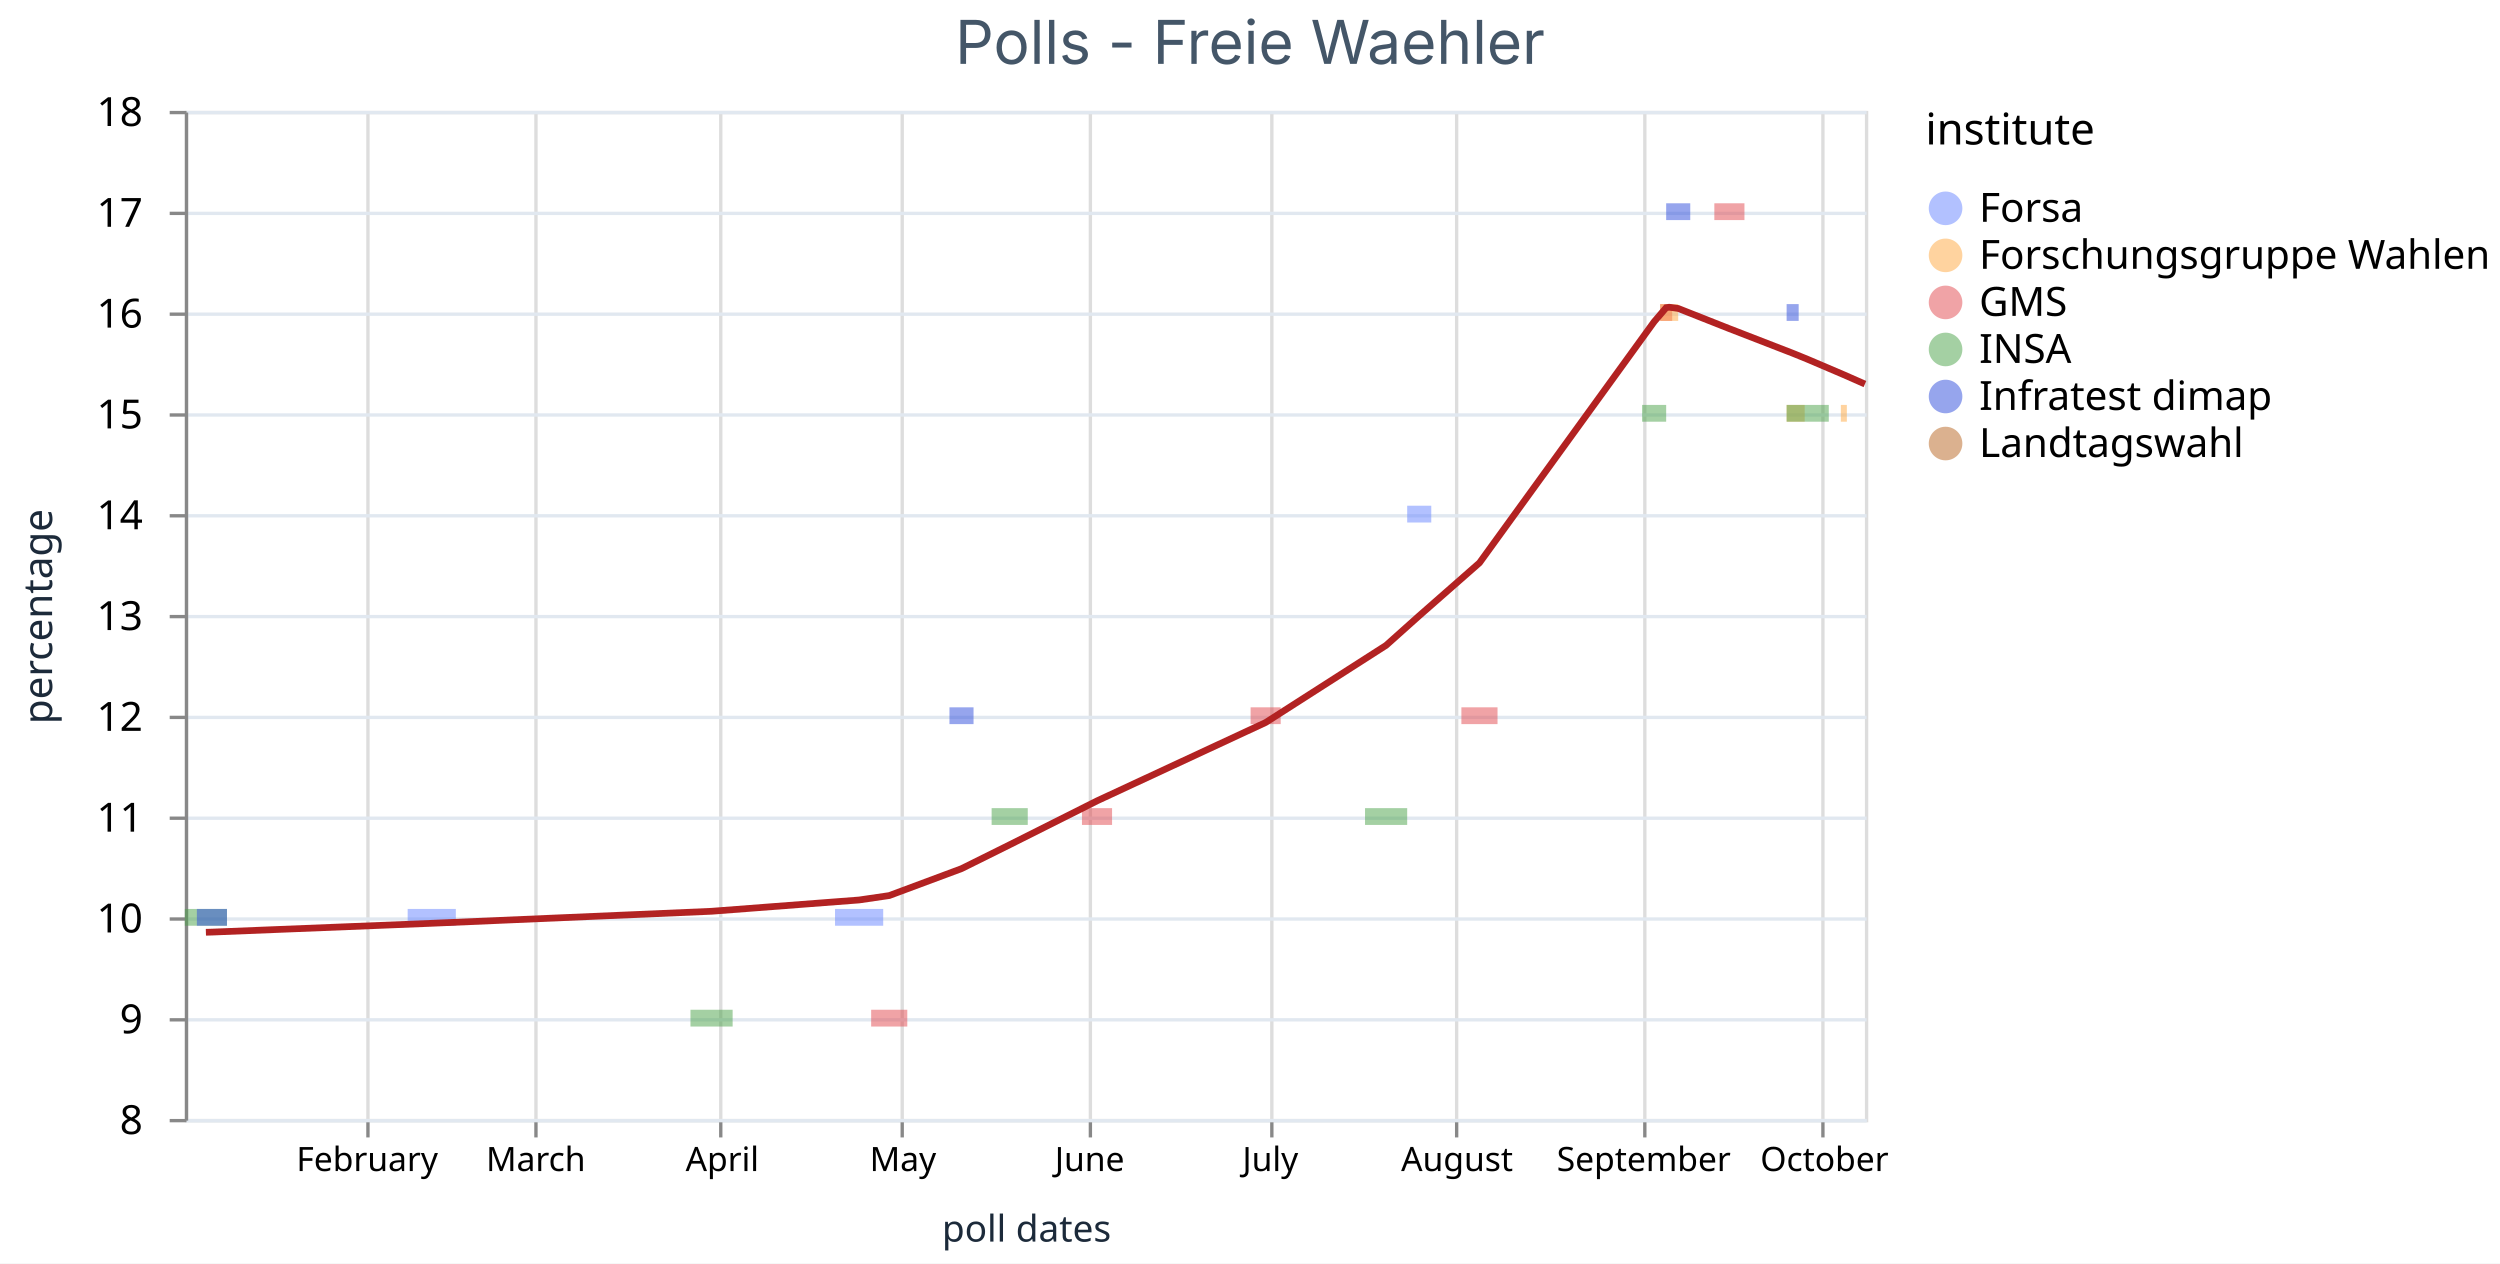
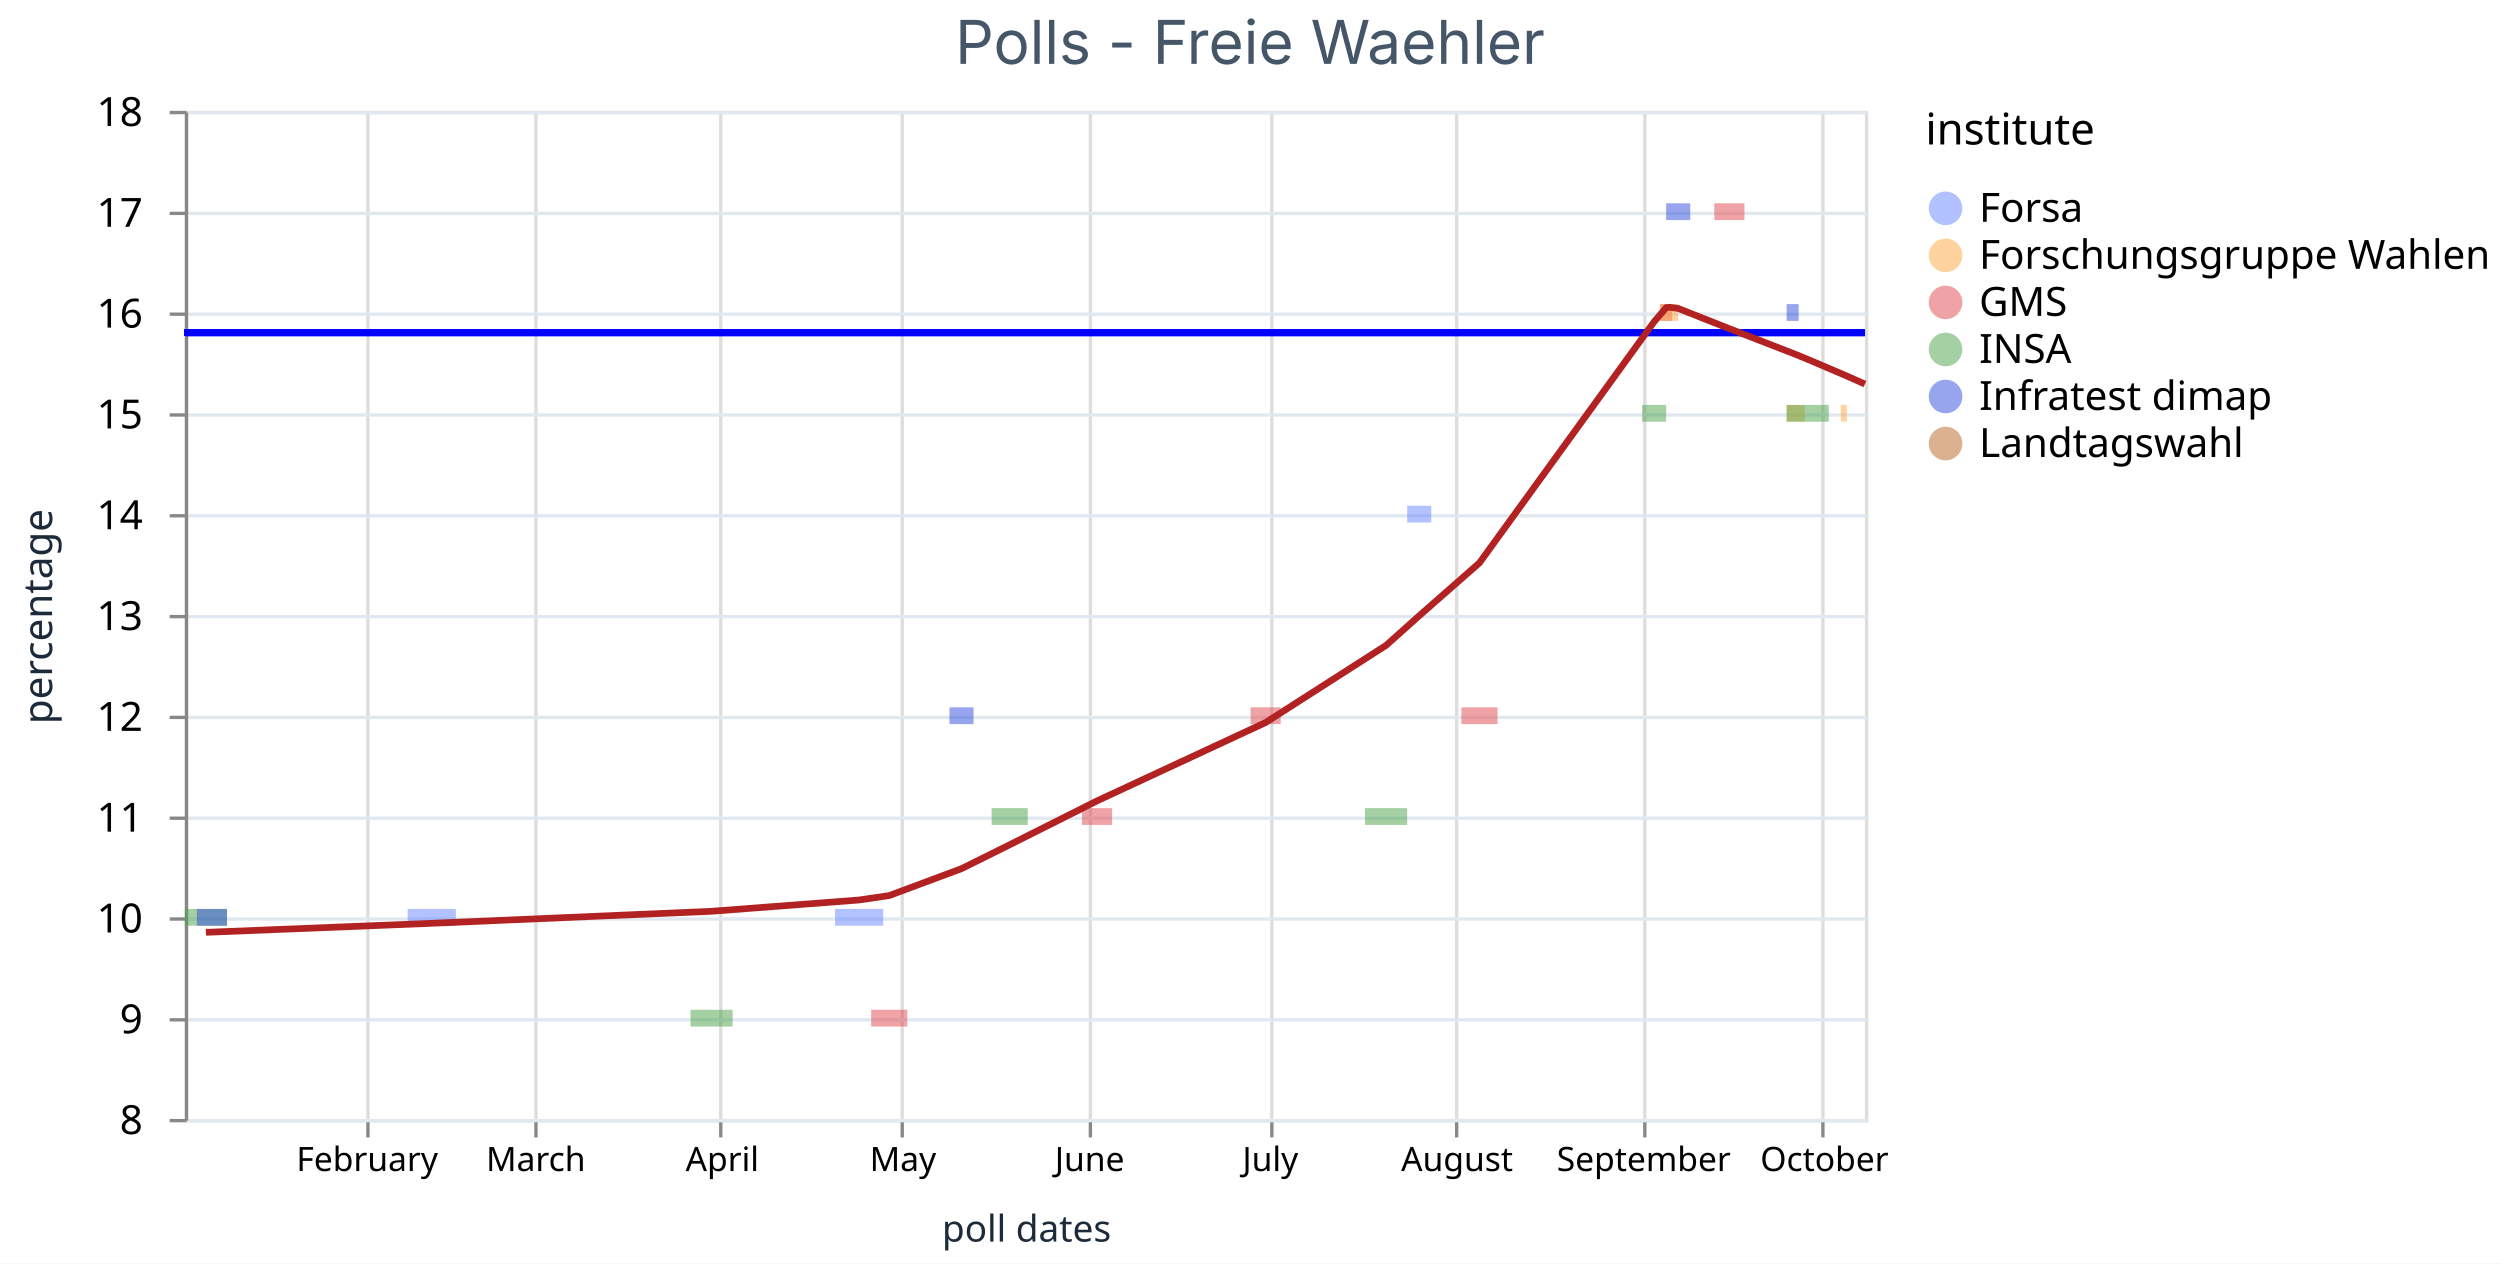
<svg xmlns="http://www.w3.org/2000/svg" version="1.1" class="marks" width="744" height="376" viewBox="0 0 744 376">
  <rect width="744" height="376" fill="#fff" />
  <g fill="none" stroke-miterlimit="10" transform="translate(55,33)">
    <g class="mark-group role-frame root" role="graphics-object" aria-roledescription="group mark container">
      <g transform="translate(0,0)">
        <path class="background" aria-hidden="true" d="M0.5,0.5h500v300h-500Z" stroke="#ddd" />
        <g>
          <g class="mark-group role-axis" aria-hidden="true">
            <g transform="translate(0.5,300.5)">
              <path class="background" aria-hidden="true" d="M0,0h0v0h0Z" pointer-events="none" />
              <g>
                <g class="mark-rule role-axis-grid" pointer-events="none">
                  <line transform="translate(54,-300)" x2="0" y2="300" stroke="#ddd" stroke-width="1" opacity="1" />
                  <line transform="translate(104,-300)" x2="0" y2="300" stroke="#ddd" stroke-width="1" opacity="1" />
                  <line transform="translate(159,-300)" x2="0" y2="300" stroke="#ddd" stroke-width="1" opacity="1" />
                  <line transform="translate(213,-300)" x2="0" y2="300" stroke="#ddd" stroke-width="1" opacity="1" />
                  <line transform="translate(269,-300)" x2="0" y2="300" stroke="#ddd" stroke-width="1" opacity="1" />
                  <line transform="translate(323,-300)" x2="0" y2="300" stroke="#ddd" stroke-width="1" opacity="1" />
                  <line transform="translate(378,-300)" x2="0" y2="300" stroke="#ddd" stroke-width="1" opacity="1" />
                  <line transform="translate(434,-300)" x2="0" y2="300" stroke="#ddd" stroke-width="1" opacity="1" />
                  <line transform="translate(487,-300)" x2="0" y2="300" stroke="#ddd" stroke-width="1" opacity="1" />
                </g>
              </g>
              <path class="foreground" aria-hidden="true" d="" pointer-events="none" display="none" />
            </g>
          </g>
          <g class="mark-group role-axis" aria-hidden="true">
            <g transform="translate(0.5,0.5)">
              <path class="background" aria-hidden="true" d="M0,0h0v0h0Z" pointer-events="none" />
              <g>
                <g class="mark-rule role-axis-grid" pointer-events="none">
                  <line transform="translate(0,300)" x2="500" y2="0" stroke="#e1e8f0" stroke-width="1" opacity="1" />
                  <line transform="translate(0,270)" x2="500" y2="0" stroke="#e1e8f0" stroke-width="1" opacity="1" />
                  <line transform="translate(0,240)" x2="500" y2="0" stroke="#e1e8f0" stroke-width="1" opacity="1" />
                  <line transform="translate(0,210)" x2="500" y2="0" stroke="#e1e8f0" stroke-width="1" opacity="1" />
                  <line transform="translate(0,180)" x2="500" y2="0" stroke="#e1e8f0" stroke-width="1" opacity="1" />
                  <line transform="translate(0,150)" x2="500" y2="0" stroke="#e1e8f0" stroke-width="1" opacity="1" />
                  <line transform="translate(0,120)" x2="500" y2="0" stroke="#e1e8f0" stroke-width="1" opacity="1" />
                  <line transform="translate(0,90)" x2="500" y2="0" stroke="#e1e8f0" stroke-width="1" opacity="1" />
                  <line transform="translate(0,60)" x2="500" y2="0" stroke="#e1e8f0" stroke-width="1" opacity="1" />
                  <line transform="translate(0,30)" x2="500" y2="0" stroke="#e1e8f0" stroke-width="1" opacity="1" />
                  <line transform="translate(0,0)" x2="500" y2="0" stroke="#e1e8f0" stroke-width="1" opacity="1" />
                </g>
              </g>
              <path class="foreground" aria-hidden="true" d="" pointer-events="none" display="none" />
            </g>
          </g>
-           <g class="mark-group role-axis" role="graphics-symbol" aria-roledescription="axis" aria-label="X-axis titled 'poll dates' for a time scale with values from Monday, 02 January 2023, 12:00:01 AM to Sunday, 08 October 2023, 12:00:01 AM">
+           <g class="mark-group role-axis" role="graphics-symbol" aria-roledescription="axis" aria-label="X-axis titled 'poll dates' for a time scale with values from Monday, 02 January 2023, 12:00:00 AM to Sunday, 08 October 2023, 12:00:00 AM">
            <g transform="translate(0.5,300.5)">
              <path class="background" aria-hidden="true" d="M0,0h0v0h0Z" pointer-events="none" />
              <g>
                <g class="mark-rule role-axis-tick" pointer-events="none">
                  <line transform="translate(54,0)" x2="0" y2="5" stroke="#888" stroke-width="1" opacity="1" />
                  <line transform="translate(104,0)" x2="0" y2="5" stroke="#888" stroke-width="1" opacity="1" />
                  <line transform="translate(159,0)" x2="0" y2="5" stroke="#888" stroke-width="1" opacity="1" />
                  <line transform="translate(213,0)" x2="0" y2="5" stroke="#888" stroke-width="1" opacity="1" />
                  <line transform="translate(269,0)" x2="0" y2="5" stroke="#888" stroke-width="1" opacity="1" />
                  <line transform="translate(323,0)" x2="0" y2="5" stroke="#888" stroke-width="1" opacity="1" />
                  <line transform="translate(378,0)" x2="0" y2="5" stroke="#888" stroke-width="1" opacity="1" />
                  <line transform="translate(434,0)" x2="0" y2="5" stroke="#888" stroke-width="1" opacity="1" />
                  <line transform="translate(487,0)" x2="0" y2="5" stroke="#888" stroke-width="1" opacity="1" />
                </g>
                <g class="mark-text role-axis-label" pointer-events="none">
-                   <text text-anchor="middle" transform="translate(53.77145,15)" font-family="sans-serif" font-size="10px" fill="#000" opacity="1">February</text>
+                   <text text-anchor="middle" transform="translate(53.77147,15)" font-family="sans-serif" font-size="10px" fill="#000" opacity="1">February</text>
                  <text text-anchor="middle" transform="translate(103.9582,15)" font-family="sans-serif" font-size="10px" fill="#000" opacity="1">March</text>
                  <text text-anchor="middle" transform="translate(159.4473,15)" font-family="sans-serif" font-size="10px" fill="#000" opacity="1">April</text>
                  <text text-anchor="middle" transform="translate(213.2188,15)" font-family="sans-serif" font-size="10px" fill="#000" opacity="1">May</text>
                  <text text-anchor="middle" transform="translate(268.7827,15)" font-family="sans-serif" font-size="10px" fill="#000" opacity="1">June</text>
                  <text text-anchor="middle" transform="translate(322.5541,15)" font-family="sans-serif" font-size="10px" fill="#000" opacity="1">July</text>
                  <text text-anchor="middle" transform="translate(378.118,15)" font-family="sans-serif" font-size="10px" fill="#000" opacity="1">August</text>
-                   <text text-anchor="middle" transform="translate(433.6818,15)" font-family="sans-serif" font-size="10px" fill="#000" opacity="1">September</text>
+                   <text text-anchor="middle" transform="translate(433.6819,15)" font-family="sans-serif" font-size="10px" fill="#000" opacity="1">September</text>
                  <text text-anchor="middle" transform="translate(487.4533,15)" font-family="sans-serif" font-size="10px" fill="#000" opacity="1">October</text>
                </g>
                <g class="mark-rule role-axis-domain" pointer-events="none">
                  <line transform="translate(0,0)" x2="500" y2="0" stroke="#e1e8f0" stroke-width="1" opacity="1" />
                </g>
                <g class="mark-text role-axis-title" pointer-events="none">
                  <text text-anchor="middle" transform="translate(250,36)" font-family="sans-serif" font-size="11px" font-weight="400" fill="#1c2a3a" opacity="1">poll dates</text>
                </g>
              </g>
              <path class="foreground" aria-hidden="true" d="" pointer-events="none" display="none" />
            </g>
          </g>
          <g class="mark-group role-axis" role="graphics-symbol" aria-roledescription="axis" aria-label="Y-axis titled 'percentage' for a linear scale with values from 8 to 18">
            <g transform="translate(0.5,0.5)">
              <path class="background" aria-hidden="true" d="M0,0h0v0h0Z" pointer-events="none" />
              <g>
                <g class="mark-rule role-axis-tick" pointer-events="none">
                  <line transform="translate(0,300)" x2="-5" y2="0" stroke="#888" stroke-width="1" opacity="1" />
                  <line transform="translate(0,270)" x2="-5" y2="0" stroke="#888" stroke-width="1" opacity="1" />
                  <line transform="translate(0,240)" x2="-5" y2="0" stroke="#888" stroke-width="1" opacity="1" />
                  <line transform="translate(0,210)" x2="-5" y2="0" stroke="#888" stroke-width="1" opacity="1" />
                  <line transform="translate(0,180)" x2="-5" y2="0" stroke="#888" stroke-width="1" opacity="1" />
                  <line transform="translate(0,150)" x2="-5" y2="0" stroke="#888" stroke-width="1" opacity="1" />
                  <line transform="translate(0,120)" x2="-5" y2="0" stroke="#888" stroke-width="1" opacity="1" />
                  <line transform="translate(0,90)" x2="-5" y2="0" stroke="#888" stroke-width="1" opacity="1" />
                  <line transform="translate(0,60)" x2="-5" y2="0" stroke="#888" stroke-width="1" opacity="1" />
                  <line transform="translate(0,30)" x2="-5" y2="0" stroke="#888" stroke-width="1" opacity="1" />
                  <line transform="translate(0,0)" x2="-5" y2="0" stroke="#888" stroke-width="1" opacity="1" />
                </g>
                <g class="mark-text role-axis-label" pointer-events="none">
                  <text text-anchor="end" transform="translate(-13,304)" font-family="sans-serif" font-size="12px" fill="#000" opacity="1">8</text>
                  <text text-anchor="end" transform="translate(-13,274)" font-family="sans-serif" font-size="12px" fill="#000" opacity="1">9</text>
                  <text text-anchor="end" transform="translate(-13,244)" font-family="sans-serif" font-size="12px" fill="#000" opacity="1">10</text>
                  <text text-anchor="end" transform="translate(-13,214)" font-family="sans-serif" font-size="12px" fill="#000" opacity="1">11</text>
                  <text text-anchor="end" transform="translate(-13,184)" font-family="sans-serif" font-size="12px" fill="#000" opacity="1">12</text>
                  <text text-anchor="end" transform="translate(-13,154)" font-family="sans-serif" font-size="12px" fill="#000" opacity="1">13</text>
                  <text text-anchor="end" transform="translate(-13,124)" font-family="sans-serif" font-size="12px" fill="#000" opacity="1">14</text>
                  <text text-anchor="end" transform="translate(-13,94)" font-family="sans-serif" font-size="12px" fill="#000" opacity="1">15</text>
                  <text text-anchor="end" transform="translate(-13,64)" font-family="sans-serif" font-size="12px" fill="#000" opacity="1">16</text>
                  <text text-anchor="end" transform="translate(-13,34)" font-family="sans-serif" font-size="12px" fill="#000" opacity="1">17</text>
                  <text text-anchor="end" transform="translate(-13,4)" font-family="sans-serif" font-size="12px" fill="#000" opacity="1">18</text>
                </g>
                <g class="mark-rule role-axis-domain" pointer-events="none">
                  <line transform="translate(0,300)" x2="0" y2="-300" stroke="#888" stroke-width="1" opacity="1" />
                </g>
                <g class="mark-text role-axis-title" pointer-events="none">
                  <text text-anchor="middle" transform="translate(-37,150) rotate(-90) translate(0,-3)" font-family="sans-serif" font-size="12px" font-weight="400" fill="#1c2a3a" opacity="1">percentage</text>
                </g>
              </g>
              <path class="foreground" aria-hidden="true" d="" pointer-events="none" display="none" />
            </g>
          </g>
          <g class="mark-rect role-mark layer_0_marks" role="graphics-object" aria-roledescription="rect mark container">
            <path aria-label="poll dates: Jan 02, 2023; percentage: 10; end_date: Jan 09, 2023; institute: INSA" role="graphics-symbol" aria-roledescription="bar" d="M0,237.5h12.547v5h-12.547Z" fill="#4aa148" opacity="0.5" />
            <path aria-label="poll dates: Jan 04, 2023; percentage: 10; end_date: Jan 09, 2023; institute: Infratest dimap" role="graphics-symbol" aria-roledescription="bar" d="M3.585,237.5h8.962v5h-8.962Z" fill="#2d4cdb" opacity="0.5" />
            <path aria-label="poll dates: Feb 08, 2023; percentage: 10; end_date: Feb 16, 2023; institute: Forsa" role="graphics-symbol" aria-roledescription="bar" d="M66.318,237.5h14.339v5h-14.339Z" fill="#6583ff" opacity="0.5" />
            <path aria-label="poll dates: Mar 27, 2023; percentage: 9; end_date: Apr 03, 2023; institute: INSA" role="graphics-symbol" aria-roledescription="bar" d="M150.485,267.5h12.547v5h-12.547Z" fill="#4aa148" opacity="0.5" />
            <path aria-label="poll dates: Apr 20, 2023; percentage: 10; end_date: Apr 28, 2023; institute: Forsa" role="graphics-symbol" aria-roledescription="bar" d="M193.503,237.5h14.339v5h-14.339Z" fill="#6583ff" opacity="0.5" />
            <path aria-label="poll dates: Apr 26, 2023; percentage: 9; end_date: May 02, 2023; institute: GMS" role="graphics-symbol" aria-roledescription="bar" d="M204.257,267.5h10.754v5h-10.754Z" fill="#e2474d" opacity="0.5" />
            <path aria-label="poll dates: May 09, 2023; percentage: 12; end_date: May 13, 2023; institute: Infratest dimap" role="graphics-symbol" aria-roledescription="bar" d="M227.558,177.5h7.17v5h-7.17Z" fill="#2d4cdb" opacity="0.5" />
            <path aria-label="poll dates: May 16, 2023; percentage: 11; end_date: May 22, 2023; institute: INSA" role="graphics-symbol" aria-roledescription="bar" d="M240.105,207.5h10.754v5h-10.754Z" fill="#4aa148" opacity="0.5" />
            <path aria-label="poll dates: May 31, 2023; percentage: 11; end_date: Jun 05, 2023; institute: GMS" role="graphics-symbol" aria-roledescription="bar" d="M266.99,207.5h8.962v5h-8.962Z" fill="#e2474d" opacity="0.5" />
            <path aria-label="poll dates: Jun 28, 2023; percentage: 12; end_date: Jul 03, 2023; institute: GMS" role="graphics-symbol" aria-roledescription="bar" d="M317.177,177.5h8.962v5h-8.962Z" fill="#e2474d" opacity="0.5" />
            <path aria-label="poll dates: Jul 17, 2023; percentage: 11; end_date: Jul 24, 2023; institute: INSA" role="graphics-symbol" aria-roledescription="bar" d="M351.232,207.5h12.547v5h-12.547Z" fill="#4aa148" opacity="0.5" />
            <path aria-label="poll dates: Jul 24, 2023; percentage: 14; end_date: Jul 28, 2023; institute: Forsa" role="graphics-symbol" aria-roledescription="bar" d="M363.779,117.5h7.17v5h-7.17Z" fill="#6583ff" opacity="0.5" />
            <path aria-label="poll dates: Aug 02, 2023; percentage: 12; end_date: Aug 08, 2023; institute: GMS" role="graphics-symbol" aria-roledescription="bar" d="M379.91,177.5h10.754v5h-10.754Z" fill="#e2474d" opacity="0.5" />
            <path aria-label="poll dates: Sep 01, 2023; percentage: 15; end_date: Sep 05, 2023; institute: INSA" role="graphics-symbol" aria-roledescription="bar" d="M433.682,87.5h7.17v5h-7.17Z" fill="#4aa148" opacity="0.5" />
            <path aria-label="poll dates: Sep 04, 2023; percentage: 16; end_date: Sep 06, 2023; institute: GMS" role="graphics-symbol" aria-roledescription="bar" d="M439.059,57.5h3.585v5h-3.585Z" fill="#e2474d" opacity="0.5" />
            <path aria-label="poll dates: Sep 04, 2023; percentage: 16; end_date: Sep 07, 2023; institute: Forschungsgruppe Wahlen" role="graphics-symbol" aria-roledescription="bar" d="M439.059,57.5h5.377v5h-5.377Z" fill="#ffa83f" opacity="0.5" />
            <path aria-label="poll dates: Sep 05, 2023; percentage: 17; end_date: Sep 09, 2023; institute: Infratest dimap" role="graphics-symbol" aria-roledescription="bar" d="M440.851,27.5h7.17v5h-7.17Z" fill="#2d4cdb" opacity="0.5" />
            <path aria-label="poll dates: Sep 13, 2023; percentage: 17; end_date: Sep 18, 2023; institute: GMS" role="graphics-symbol" aria-roledescription="bar" d="M455.19,27.5h8.962v5h-8.962Z" fill="#e2474d" opacity="0.5" />
            <path aria-label="poll dates: Sep 25, 2023; percentage: 16; end_date: Sep 27, 2023; institute: Infratest dimap" role="graphics-symbol" aria-roledescription="bar" d="M476.699,57.5h3.585v5h-3.585Z" fill="#2d4cdb" opacity="0.5" />
            <path aria-label="poll dates: Sep 25, 2023; percentage: 15; end_date: Sep 28, 2023; institute: Forschungsgruppe Wahlen" role="graphics-symbol" aria-roledescription="bar" d="M476.699,87.5h5.377v5h-5.377Z" fill="#ffa83f" opacity="0.5" />
            <path aria-label="poll dates: Sep 25, 2023; percentage: 15; end_date: Oct 02, 2023; institute: INSA" role="graphics-symbol" aria-roledescription="bar" d="M476.699,87.5h12.547v5h-12.547Z" fill="#4aa148" opacity="0.5" />
            <path aria-label="poll dates: Oct 04, 2023; percentage: 15; end_date: Oct 05, 2023; institute: Forschungsgruppe Wahlen" role="graphics-symbol" aria-roledescription="bar" d="M492.83,87.5h1.792v5h-1.792Z" fill="#ffa83f" opacity="0.5" />
            <path aria-label="poll dates: Oct 08, 2023; percentage: 15.8; end_date: Oct 08, 2023; institute: Landtagswahl" role="graphics-symbol" aria-roledescription="bar" d="M500,63.5h0v5h0Z" fill="#b7641f" opacity="0.5" />
          </g>
          <g class="mark-rect role-mark layer_1_marks" role="graphics-object" aria-roledescription="rect mark container">
            <path aria-label="poll dates: Jan 05, 2023; percentage: 10; end_date: Jan 09, 2023; institute: INSA" role="graphics-symbol" aria-roledescription="bar" d="M6.273,237.5h6.273v5h-6.273Z" fill="#4aa148" opacity="0" />
            <path aria-label="poll dates: Jan 06, 2023; percentage: 10; end_date: Jan 09, 2023; institute: Infratest dimap" role="graphics-symbol" aria-roledescription="bar" d="M8.066,237.5h4.481v5h-4.481Z" fill="#2d4cdb" opacity="0" />
            <path aria-label="poll dates: Feb 12, 2023; percentage: 10; end_date: Feb 16, 2023; institute: Forsa" role="graphics-symbol" aria-roledescription="bar" d="M73.488,237.5h7.17v5h-7.17Z" fill="#6583ff" opacity="0" />
            <path aria-label="poll dates: Mar 30, 2023; percentage: 9; end_date: Apr 03, 2023; institute: INSA" role="graphics-symbol" aria-roledescription="bar" d="M156.759,267.5h6.273v5h-6.273Z" fill="#4aa148" opacity="0" />
            <path aria-label="poll dates: Apr 24, 2023; percentage: 10; end_date: Apr 28, 2023; institute: Forsa" role="graphics-symbol" aria-roledescription="bar" d="M200.672,237.5h7.17v5h-7.17Z" fill="#6583ff" opacity="0" />
            <path aria-label="poll dates: Apr 29, 2023; percentage: 9; end_date: May 02, 2023; institute: GMS" role="graphics-symbol" aria-roledescription="bar" d="M209.634,267.5h5.377v5h-5.377Z" fill="#e2474d" opacity="0" />
            <path aria-label="poll dates: May 11, 2023; percentage: 12; end_date: May 13, 2023; institute: Infratest dimap" role="graphics-symbol" aria-roledescription="bar" d="M231.143,177.5h3.585v5h-3.585Z" fill="#2d4cdb" opacity="0" />
            <path aria-label="poll dates: May 19, 2023; percentage: 11; end_date: May 22, 2023; institute: INSA" role="graphics-symbol" aria-roledescription="bar" d="M245.482,207.5h5.377v5h-5.377Z" fill="#4aa148" opacity="0" />
            <path aria-label="poll dates: Jun 02, 2023; percentage: 11; end_date: Jun 05, 2023; institute: GMS" role="graphics-symbol" aria-roledescription="bar" d="M271.471,207.5h4.481v5h-4.481Z" fill="#e2474d" opacity="0" />
            <path aria-label="poll dates: Jun 30, 2023; percentage: 12; end_date: Jul 03, 2023; institute: GMS" role="graphics-symbol" aria-roledescription="bar" d="M321.658,177.5h4.481v5h-4.481Z" fill="#e2474d" opacity="0" />
            <path aria-label="poll dates: Jul 20, 2023; percentage: 11; end_date: Jul 24, 2023; institute: INSA" role="graphics-symbol" aria-roledescription="bar" d="M357.506,207.5h6.273v5h-6.273Z" fill="#4aa148" opacity="0" />
            <path aria-label="poll dates: Jul 26, 2023; percentage: 14; end_date: Jul 28, 2023; institute: Forsa" role="graphics-symbol" aria-roledescription="bar" d="M367.364,117.5h3.585v5h-3.585Z" fill="#6583ff" opacity="0" />
            <path aria-label="poll dates: Aug 05, 2023; percentage: 12; end_date: Aug 08, 2023; institute: GMS" role="graphics-symbol" aria-roledescription="bar" d="M385.288,177.5h5.377v5h-5.377Z" fill="#e2474d" opacity="0" />
            <path aria-label="poll dates: Sep 03, 2023; percentage: 15; end_date: Sep 05, 2023; institute: INSA" role="graphics-symbol" aria-roledescription="bar" d="M437.267,87.5h3.585v5h-3.585Z" fill="#4aa148" opacity="0" />
            <path aria-label="poll dates: Sep 05, 2023; percentage: 16; end_date: Sep 06, 2023; institute: GMS" role="graphics-symbol" aria-roledescription="bar" d="M440.851,57.5h1.792v5h-1.792Z" fill="#e2474d" opacity="0" />
            <path aria-label="poll dates: Sep 05, 2023; percentage: 16; end_date: Sep 07, 2023; institute: Forschungsgruppe Wahlen" role="graphics-symbol" aria-roledescription="bar" d="M441.748,57.5h2.689v5h-2.689Z" fill="#ffa83f" opacity="0" />
            <path aria-label="poll dates: Sep 07, 2023; percentage: 17; end_date: Sep 09, 2023; institute: Infratest dimap" role="graphics-symbol" aria-roledescription="bar" d="M444.436,27.5h3.585v5h-3.585Z" fill="#2d4cdb" opacity="0" />
            <path aria-label="poll dates: Sep 15, 2023; percentage: 17; end_date: Sep 18, 2023; institute: GMS" role="graphics-symbol" aria-roledescription="bar" d="M459.671,27.5h4.481v5h-4.481Z" fill="#e2474d" opacity="0" />
            <path aria-label="poll dates: Sep 26, 2023; percentage: 16; end_date: Sep 27, 2023; institute: Infratest dimap" role="graphics-symbol" aria-roledescription="bar" d="M478.491,57.5h1.792v5h-1.792Z" fill="#2d4cdb" opacity="0" />
            <path aria-label="poll dates: Sep 26, 2023; percentage: 15; end_date: Sep 28, 2023; institute: Forschungsgruppe Wahlen" role="graphics-symbol" aria-roledescription="bar" d="M479.388,87.5h2.689v5h-2.689Z" fill="#ffa83f" opacity="0" />
            <path aria-label="poll dates: Sep 28, 2023; percentage: 15; end_date: Oct 02, 2023; institute: INSA" role="graphics-symbol" aria-roledescription="bar" d="M482.972,87.5h6.273v5h-6.273Z" fill="#4aa148" opacity="0" />
            <path aria-label="poll dates: Oct 04, 2023; percentage: 15; end_date: Oct 05, 2023; institute: Forschungsgruppe Wahlen" role="graphics-symbol" aria-roledescription="bar" d="M493.727,87.5h0.896v5h-0.896Z" fill="#ffa83f" opacity="0" />
            <path aria-label="poll dates: Oct 08, 2023; percentage: 15.8; end_date: Oct 08, 2023; institute: Landtagswahl" role="graphics-symbol" aria-roledescription="bar" d="M500,63.5h0v5h0Z" fill="#b7641f" opacity="0" />
          </g>
-           <g class="mark-line role-mark layer_2_marks" role="graphics-object" aria-roledescription="line mark container">
+           <g class="mark-rule role-mark layer_2_marks" role="graphics-symbol" aria-roledescription="rule mark container">
+             <line transform="translate(500,66)" x2="-500" y2="0" stroke="blue" stroke-width="2" />
+             <line transform="translate(500,66)" x2="-500" y2="0" stroke="blue" stroke-width="2" />
+             <line transform="translate(500,66)" x2="-500" y2="0" stroke="blue" stroke-width="2" />
+             <line transform="translate(500,66)" x2="-500" y2="0" stroke="blue" stroke-width="2" />
+             <line transform="translate(500,66)" x2="-500" y2="0" stroke="blue" stroke-width="2" />
+             <line transform="translate(500,66)" x2="-500" y2="0" stroke="blue" stroke-width="2" />
+             <line transform="translate(500,66)" x2="-500" y2="0" stroke="blue" stroke-width="2" />
+             <line transform="translate(500,66)" x2="-500" y2="0" stroke="blue" stroke-width="2" />
+             <line transform="translate(500,66)" x2="-500" y2="0" stroke="blue" stroke-width="2" />
+             <line transform="translate(500,66)" x2="-500" y2="0" stroke="blue" stroke-width="2" />
+             <line transform="translate(500,66)" x2="-500" y2="0" stroke="blue" stroke-width="2" />
+             <line transform="translate(500,66)" x2="-500" y2="0" stroke="blue" stroke-width="2" />
+             <line transform="translate(500,66)" x2="-500" y2="0" stroke="blue" stroke-width="2" />
+             <line transform="translate(500,66)" x2="-500" y2="0" stroke="blue" stroke-width="2" />
+             <line transform="translate(500,66)" x2="-500" y2="0" stroke="blue" stroke-width="2" />
+             <line transform="translate(500,66)" x2="-500" y2="0" stroke="blue" stroke-width="2" />
+             <line transform="translate(500,66)" x2="-500" y2="0" stroke="blue" stroke-width="2" />
+             <line transform="translate(500,66)" x2="-500" y2="0" stroke="blue" stroke-width="2" />
+             <line transform="translate(500,66)" x2="-500" y2="0" stroke="blue" stroke-width="2" />
+             <line transform="translate(500,66)" x2="-500" y2="0" stroke="blue" stroke-width="2" />
+             <line transform="translate(500,66)" x2="-500" y2="0" stroke="blue" stroke-width="2" />
+             <line transform="translate(500,66)" x2="-500" y2="0" stroke="blue" stroke-width="2" />
+             <line transform="translate(500,66)" x2="-500" y2="0" stroke="blue" stroke-width="2" />
+           </g>
+           <g class="mark-line role-mark layer_3_marks" role="graphics-object" aria-roledescription="line mark container">
            <path aria-label="poll dates: Jan 05, 2023; percentage: 9.85184339629" role="graphics-symbol" aria-roledescription="line mark" d="M6.273,244.445L8.066,244.395L73.488,241.772L156.759,238.195L200.672,234.834L209.634,233.522L231.143,225.511L245.482,218.397L271.471,205.342L321.658,182.013L357.506,159.053L367.364,150.239L385.288,134.506L437.267,62.753L440.851,58.567L441.748,58.432L444.436,58.797L459.671,64.819L478.491,72.113L479.388,72.474L482.972,73.938L493.727,78.526L500,81.296" stroke="firebrick" stroke-width="2" />
          </g>
          <g class="mark-group role-legend" role="graphics-symbol" aria-roledescription="legend" aria-label="Symbol legend titled 'institute' for fill color with 6 values: Forsa, Forschungsgruppe Wahlen, GMS, INSA, Infratest dimap, Landtagswahl">
            <g transform="translate(518,0)">
              <path class="background" aria-hidden="true" d="M0,0h166v105h-166Z" pointer-events="none" />
              <g>
                <g class="mark-group role-legend-entry">
                  <g transform="translate(0,23)">
                    <path class="background" aria-hidden="true" d="M0,0h0v0h0Z" pointer-events="none" />
                    <g>
                      <g class="mark-group role-scope" role="graphics-object" aria-roledescription="group mark container">
                        <g transform="translate(0,0)">
                          <path class="background" aria-hidden="true" d="M0,0h166v12h-166Z" pointer-events="none" opacity="1" />
                          <g>
                            <g class="mark-symbol role-legend-symbol" pointer-events="none">
                              <path transform="translate(6,6)" d="M5,0A5,5,0,1,1,-5,0A5,5,0,1,1,5,0" fill="#6583ff" stroke-width="1.5" opacity="0.5" />
                            </g>
                            <g class="mark-text role-legend-label" pointer-events="none">
                              <text text-anchor="start" transform="translate(16,10)" font-family="sans-serif" font-size="12px" fill="#000" opacity="1">Forsa</text>
                            </g>
                          </g>
                          <path class="foreground" aria-hidden="true" d="" pointer-events="none" display="none" />
                        </g>
                        <g transform="translate(0,14)">
                          <path class="background" aria-hidden="true" d="M0,0h166v12h-166Z" pointer-events="none" opacity="1" />
                          <g>
                            <g class="mark-symbol role-legend-symbol" pointer-events="none">
                              <path transform="translate(6,6)" d="M5,0A5,5,0,1,1,-5,0A5,5,0,1,1,5,0" fill="#ffa83f" stroke-width="1.5" opacity="0.5" />
                            </g>
                            <g class="mark-text role-legend-label" pointer-events="none">
                              <text text-anchor="start" transform="translate(16,10)" font-family="sans-serif" font-size="12px" fill="#000" opacity="1">Forschungsgruppe Wahlen</text>
                            </g>
                          </g>
                          <path class="foreground" aria-hidden="true" d="" pointer-events="none" display="none" />
                        </g>
                        <g transform="translate(0,28)">
                          <path class="background" aria-hidden="true" d="M0,0h166v12h-166Z" pointer-events="none" opacity="1" />
                          <g>
                            <g class="mark-symbol role-legend-symbol" pointer-events="none">
                              <path transform="translate(6,6)" d="M5,0A5,5,0,1,1,-5,0A5,5,0,1,1,5,0" fill="#e2474d" stroke-width="1.5" opacity="0.5" />
                            </g>
                            <g class="mark-text role-legend-label" pointer-events="none">
                              <text text-anchor="start" transform="translate(16,10)" font-family="sans-serif" font-size="12px" fill="#000" opacity="1">GMS</text>
                            </g>
                          </g>
                          <path class="foreground" aria-hidden="true" d="" pointer-events="none" display="none" />
                        </g>
                        <g transform="translate(0,42)">
                          <path class="background" aria-hidden="true" d="M0,0h166v12h-166Z" pointer-events="none" opacity="1" />
                          <g>
                            <g class="mark-symbol role-legend-symbol" pointer-events="none">
                              <path transform="translate(6,6)" d="M5,0A5,5,0,1,1,-5,0A5,5,0,1,1,5,0" fill="#4aa148" stroke-width="1.5" opacity="0.5" />
                            </g>
                            <g class="mark-text role-legend-label" pointer-events="none">
                              <text text-anchor="start" transform="translate(16,10)" font-family="sans-serif" font-size="12px" fill="#000" opacity="1">INSA</text>
                            </g>
                          </g>
                          <path class="foreground" aria-hidden="true" d="" pointer-events="none" display="none" />
                        </g>
                        <g transform="translate(0,56)">
                          <path class="background" aria-hidden="true" d="M0,0h166v12h-166Z" pointer-events="none" opacity="1" />
                          <g>
                            <g class="mark-symbol role-legend-symbol" pointer-events="none">
                              <path transform="translate(6,6)" d="M5,0A5,5,0,1,1,-5,0A5,5,0,1,1,5,0" fill="#2d4cdb" stroke-width="1.5" opacity="0.5" />
                            </g>
                            <g class="mark-text role-legend-label" pointer-events="none">
                              <text text-anchor="start" transform="translate(16,10)" font-family="sans-serif" font-size="12px" fill="#000" opacity="1">Infratest dimap</text>
                            </g>
                          </g>
                          <path class="foreground" aria-hidden="true" d="" pointer-events="none" display="none" />
                        </g>
                        <g transform="translate(0,70)">
                          <path class="background" aria-hidden="true" d="M0,0h166v12h-166Z" pointer-events="none" opacity="1" />
                          <g>
                            <g class="mark-symbol role-legend-symbol" pointer-events="none">
                              <path transform="translate(6,6)" d="M5,0A5,5,0,1,1,-5,0A5,5,0,1,1,5,0" fill="#b7641f" stroke-width="1.5" opacity="0.5" />
                            </g>
                            <g class="mark-text role-legend-label" pointer-events="none">
                              <text text-anchor="start" transform="translate(16,10)" font-family="sans-serif" font-size="12px" fill="#000" opacity="1">Landtagswahl</text>
                            </g>
                          </g>
                          <path class="foreground" aria-hidden="true" d="" pointer-events="none" display="none" />
                        </g>
                      </g>
                    </g>
                    <path class="foreground" aria-hidden="true" d="" pointer-events="none" display="none" />
                  </g>
                </g>
                <g class="mark-text role-legend-title" pointer-events="none">
                  <text text-anchor="start" transform="translate(0,10)" font-family="sans-serif" font-size="13px" font-weight="400" fill="#000" opacity="1">institute</text>
                </g>
              </g>
              <path class="foreground" aria-hidden="true" d="" pointer-events="none" display="none" />
            </g>
          </g>
          <g class="mark-group role-title">
            <g transform="translate(317,-28)">
              <path class="background" aria-hidden="true" d="M0,0h0v0h0Z" pointer-events="none" />
              <g>
                <g class="mark-text role-title-text" role="graphics-symbol" aria-roledescription="title" aria-label="Title text 'Polls - Freie Waehler'" pointer-events="none">
                  <text text-anchor="middle" transform="translate(0,14)" font-family="Inter" font-size="18px" font-weight="400" fill="#445668" opacity="1">Polls - Freie Waehler</text>
                </g>
              </g>
              <path class="foreground" aria-hidden="true" d="" pointer-events="none" display="none" />
            </g>
          </g>
        </g>
        <path class="foreground" aria-hidden="true" d="" display="none" />
      </g>
    </g>
  </g>
</svg>
